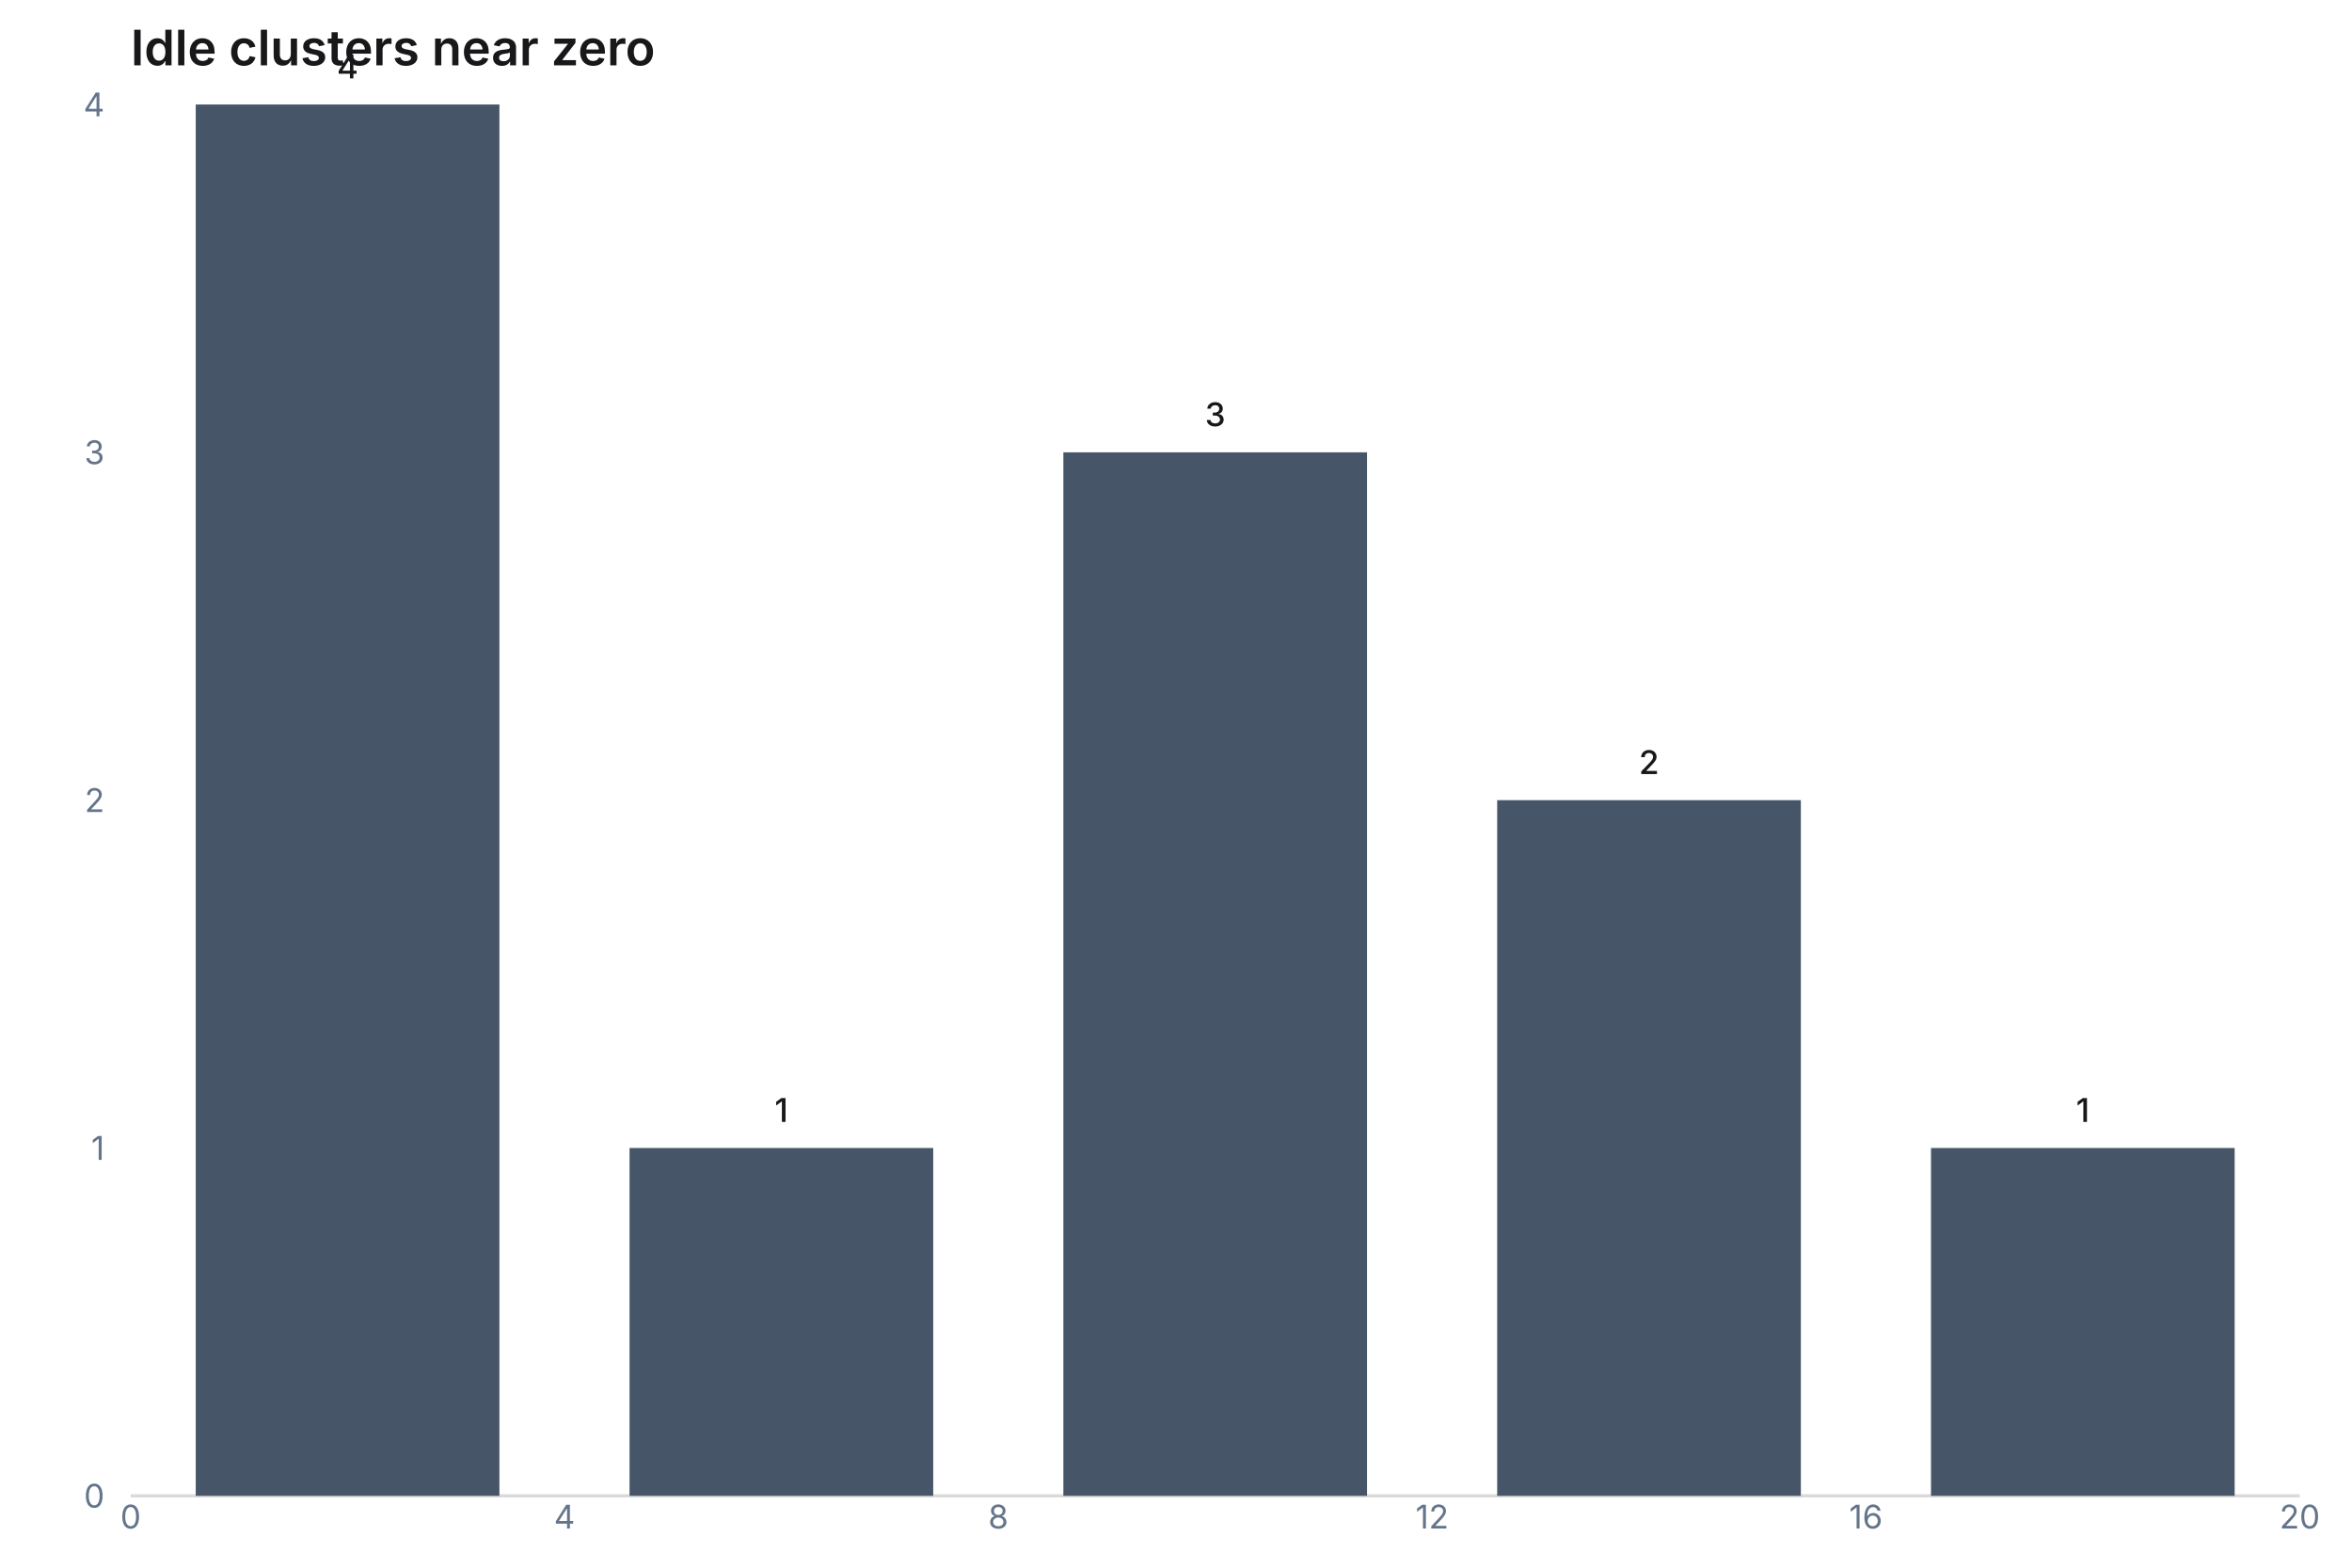
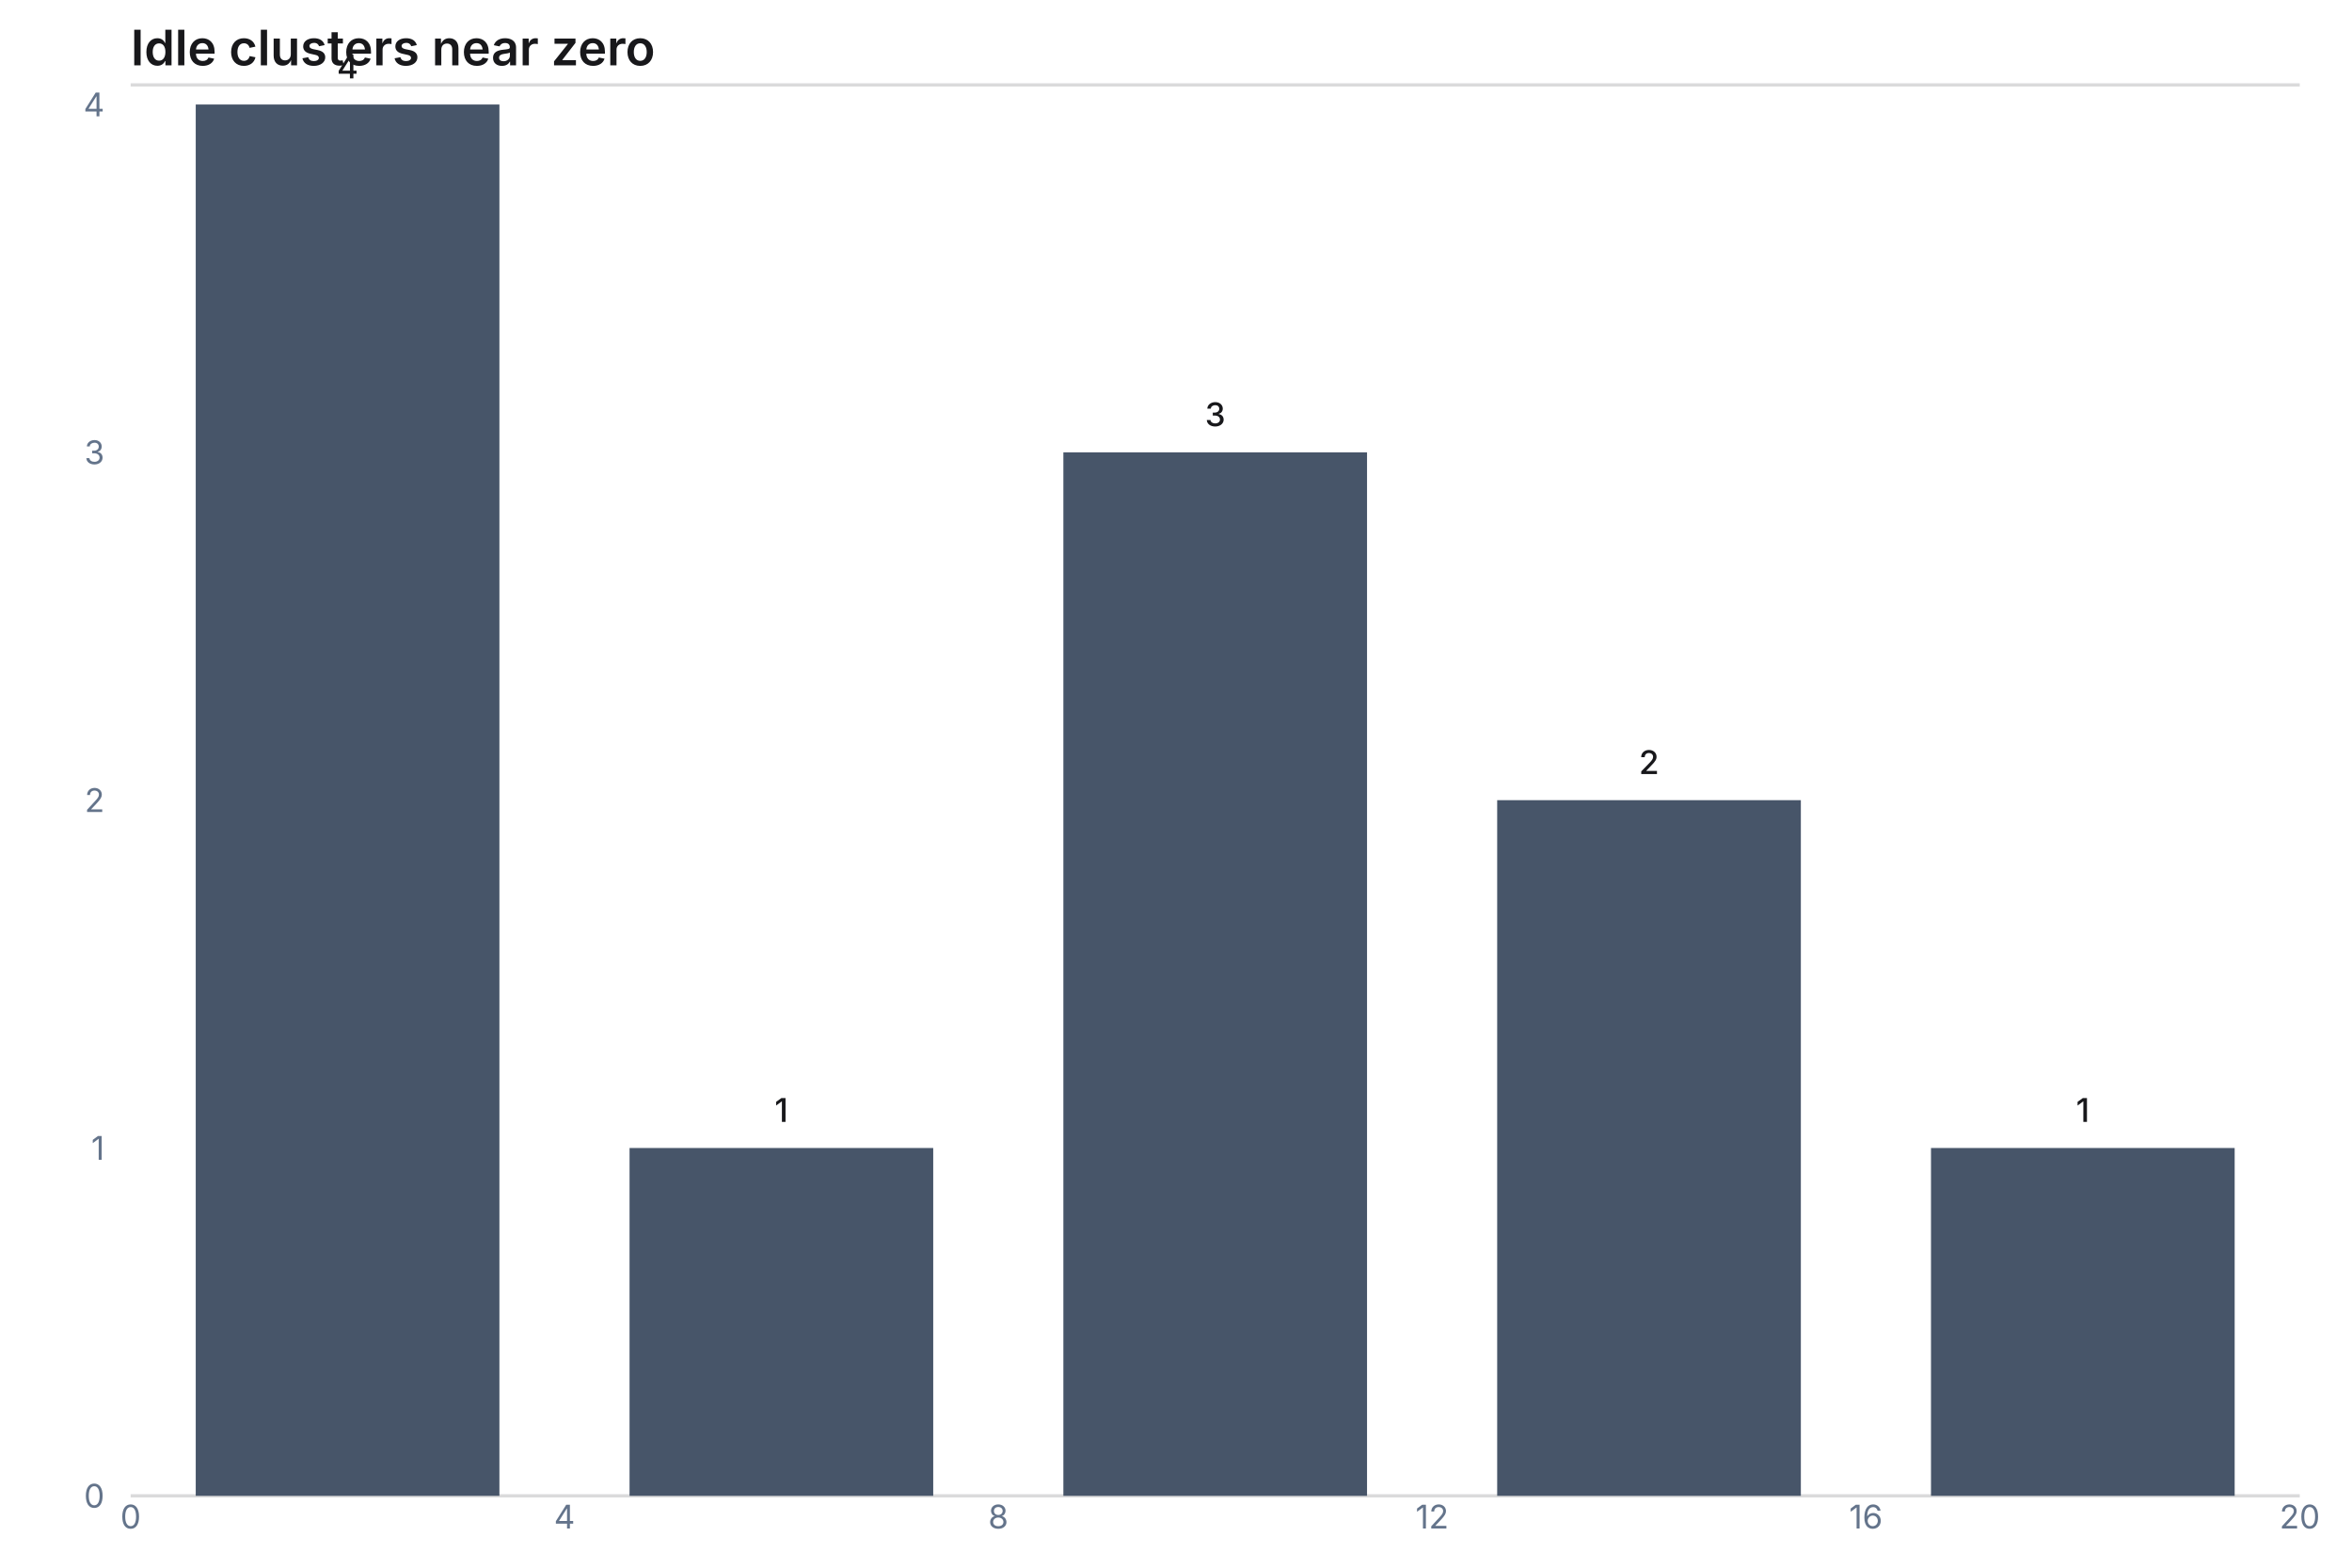
<svg xmlns="http://www.w3.org/2000/svg" width="720" height="480" viewBox="0 0 720 480" role="img" aria-label="hist chart: Idle clusters near zero, 11 rows" aria-labelledby="mv-70aa9b42b2d28f99-title" aria-describedby="mv-70aa9b42b2d28f99-desc" data-markvis="2" data-chart-type="hist" data-id="mv-70aa9b42b2d28f99" font-family="Inter, ui-sans-serif, system-ui, -apple-system, &quot;Segoe UI&quot;, sans-serif" font-size="12">
  <text x="40" y="20" text-anchor="start" font-size="15" font-weight="600" fill="#18181B">Idle clusters near zero</text>
+   <line x1="40" x2="704" y1="26" y2="26" stroke="#18181B" stroke-opacity="0.16" stroke-width="1" data-title-rule="1" />
  <path d="M40 458 L704 458" fill="none" stroke="#18181B" stroke-opacity="0.16" stroke-width="1" />
  <g fill="#64748B" font-size="10" font-weight="400">
    <text x="32" y="458" text-anchor="end" dominant-baseline="middle">0</text>
    <text x="32" y="351.5" text-anchor="end" dominant-baseline="middle">1</text>
    <text x="32" y="245" text-anchor="end" dominant-baseline="middle">2</text>
    <text x="32" y="138.5" text-anchor="end" dominant-baseline="middle">3</text>
    <text x="32" y="32" text-anchor="end" dominant-baseline="middle">4</text>
    <text x="40" y="468" text-anchor="middle" font-size="10" data-full-label="0">0</text>
    <text x="172.8" y="468" text-anchor="middle" font-size="10" data-full-label="4">4</text>
    <text x="305.6" y="468" text-anchor="middle" font-size="10" data-full-label="8">8</text>
    <text x="438.4" y="468" text-anchor="middle" font-size="10" data-full-label="12">12</text>
    <text x="571.2" y="468" text-anchor="middle" font-size="10" data-full-label="16">16</text>
    <text x="704" y="468" text-anchor="middle" font-size="10" data-full-label="20">20</text>
  </g>
  <g>
    <path d="M59.92 458 L152.88 458 L152.88 32 L59.92 32 Z" fill="#475569" data-bin-left="0" data-bin-right="4" data-weight="4" data-count="4" />
    <path d="M192.72 458 L285.68 458 L285.68 351.5 L192.72 351.5 Z" fill="#475569" data-bin-left="4" data-bin-right="8" data-weight="1" data-count="1" />
    <path d="M325.52 458 L418.48 458 L418.48 138.5 L325.52 138.5 Z" fill="#475569" data-bin-left="8" data-bin-right="12" data-weight="3" data-count="3" />
    <path d="M458.32 458 L551.28 458 L551.28 245 L458.32 245 Z" fill="#475569" data-bin-left="12" data-bin-right="16" data-weight="2" data-count="2" />
    <path d="M591.12 458 L684.08 458 L684.08 351.5 L591.12 351.5 Z" fill="#475569" data-bin-left="16" data-bin-right="20" data-weight="1" data-count="1" />
  </g>
  <g>
    <text x="106.4" y="24" text-anchor="middle" font-size="10" font-weight="500" fill="#18181B" data-value-label="0–4">4</text>
    <text x="239.2" y="343.5" text-anchor="middle" font-size="10" font-weight="500" fill="#18181B" data-value-label="4–8">1</text>
    <text x="372" y="130.5" text-anchor="middle" font-size="10" font-weight="500" fill="#18181B" data-value-label="8–12">3</text>
    <text x="504.8" y="237" text-anchor="middle" font-size="10" font-weight="500" fill="#18181B" data-value-label="12–16">2</text>
    <text x="637.6" y="343.5" text-anchor="middle" font-size="10" font-weight="500" fill="#18181B" data-value-label="16–20">1</text>
  </g>
</svg>
